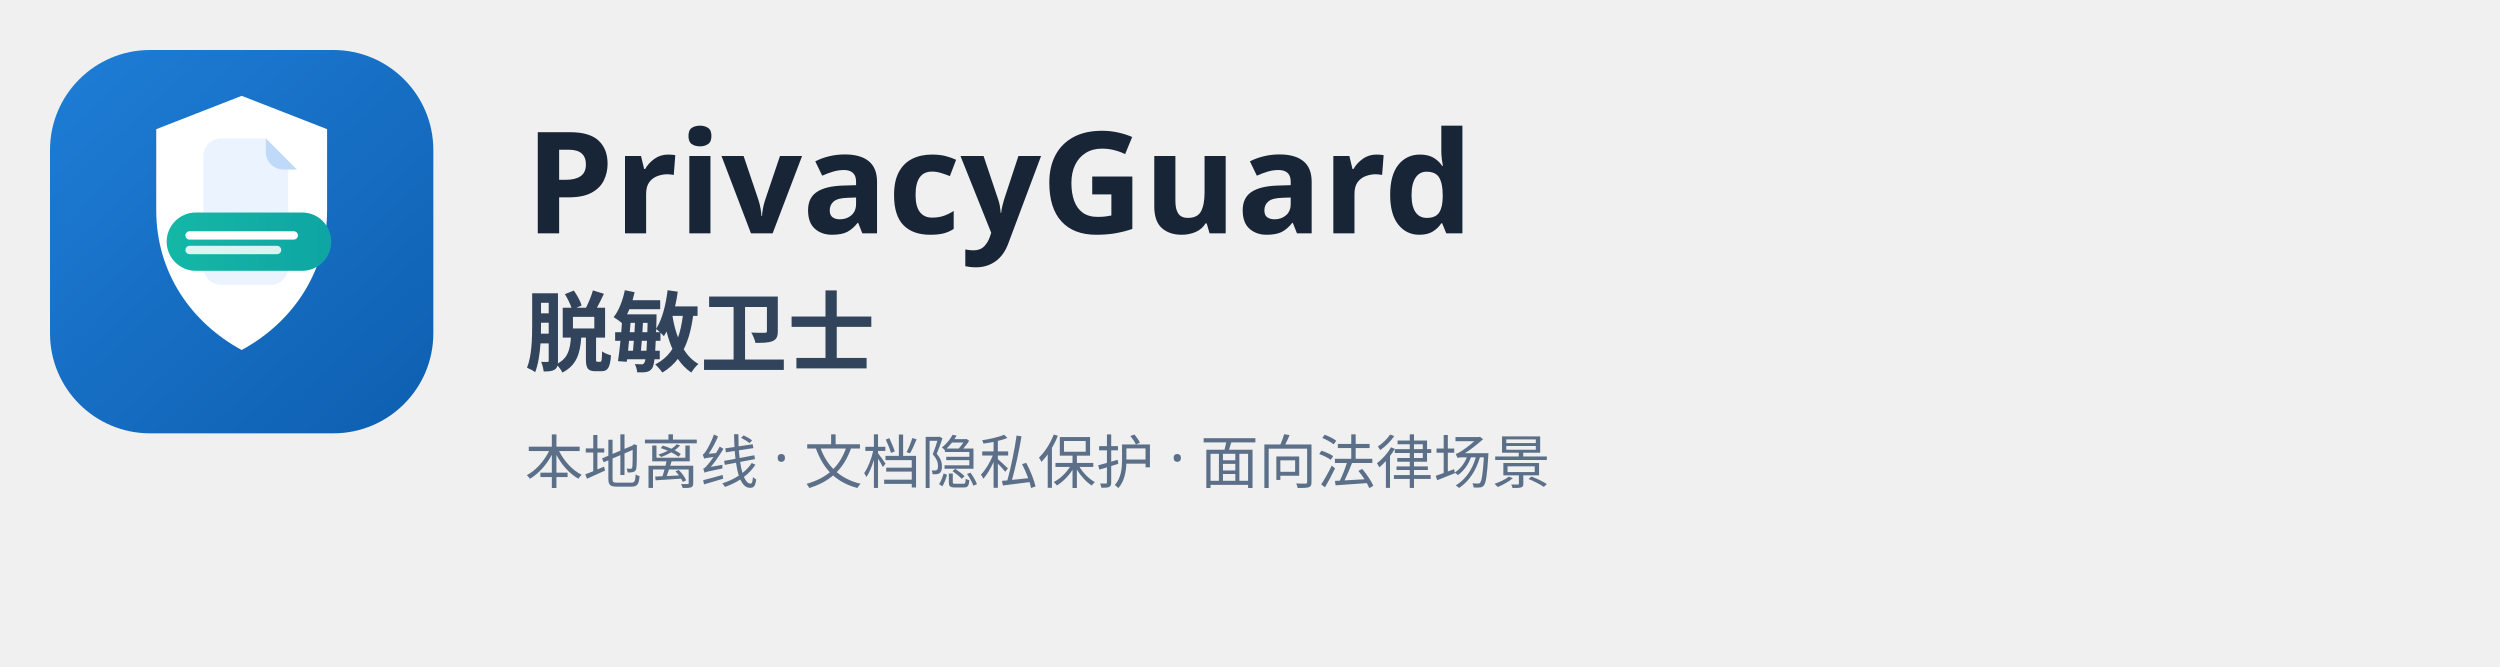
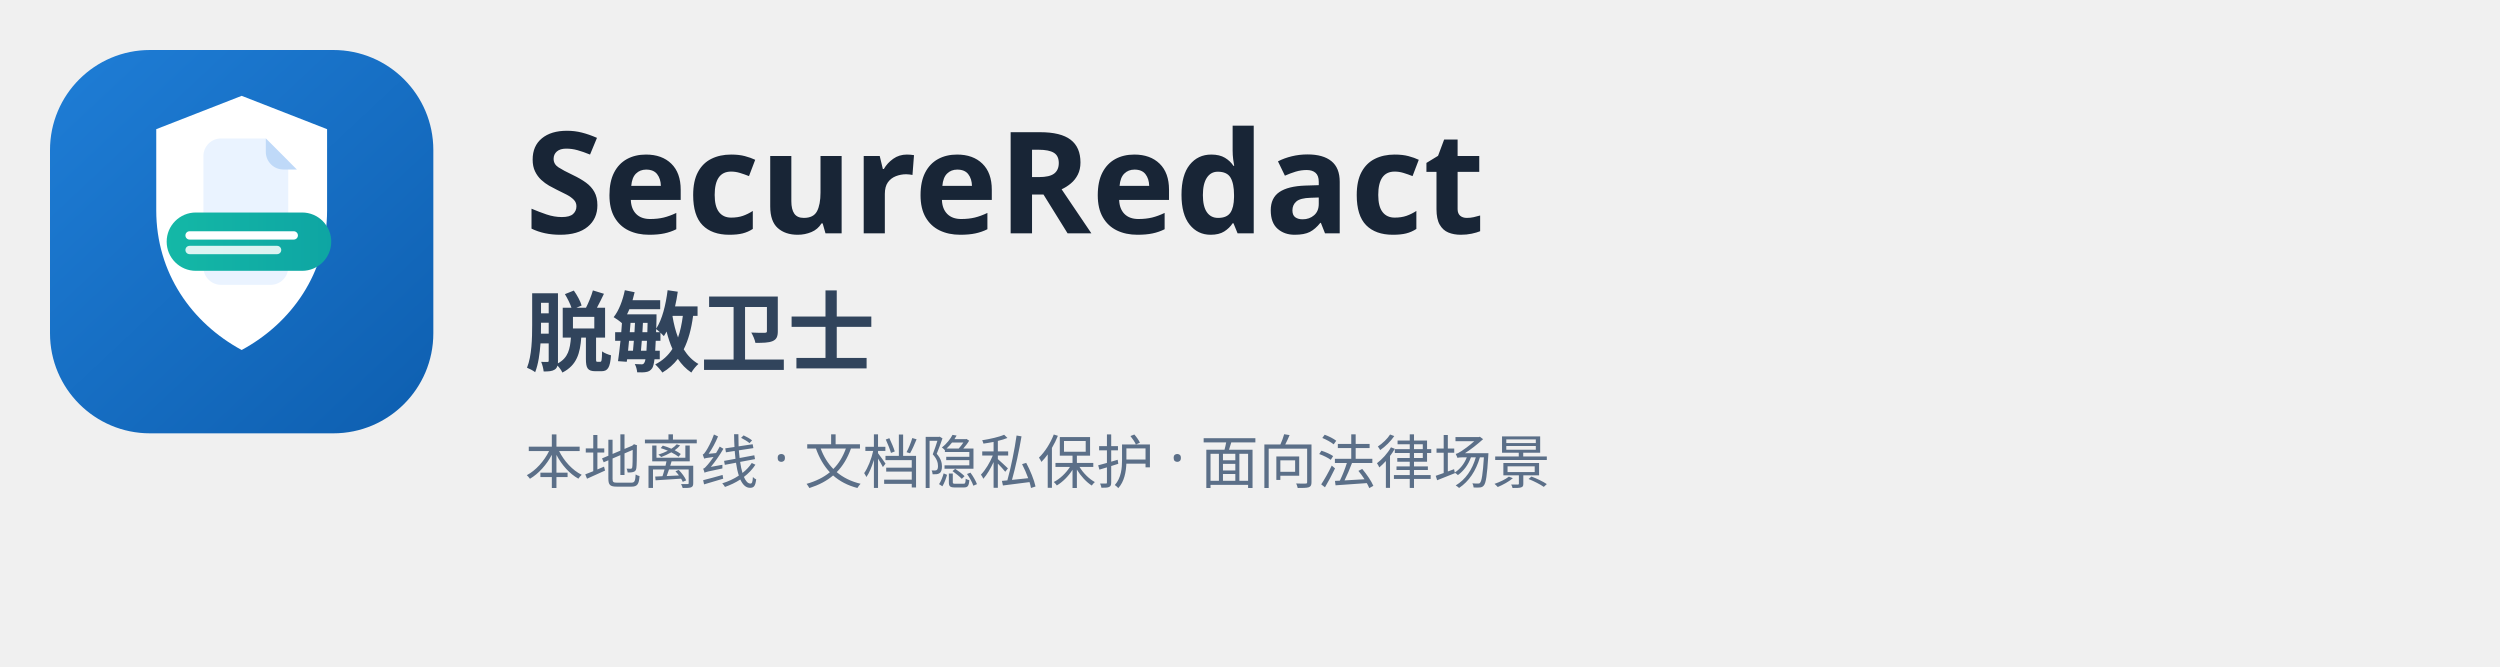
<svg xmlns="http://www.w3.org/2000/svg" width="1200" height="320" viewBox="0 0 1200 320" fill="none">
  <defs>
    <linearGradient id="bg" x1="24" y1="18" x2="202" y2="208" gradientUnits="userSpaceOnUse">
      <stop stop-color="#1F7ED7" />
      <stop offset="1" stop-color="#0E5FB0" />
    </linearGradient>
    <linearGradient id="bar" x1="80" y1="111" x2="159" y2="111" gradientUnits="userSpaceOnUse">
      <stop stop-color="#14B8A6" />
      <stop offset="1" stop-color="#0EA5A3" />
    </linearGradient>
  </defs>
  <rect x="24" y="24" width="184" height="184" rx="48" fill="url(#bg)" />
  <path d="M116 46L157 62V101C157 131 140 155 116 168C92 155 75 131 75 101V62L116 46Z" fill="white" />
  <path d="M97.636 74.909C97.636 70.241 101.422 66.454 106.091 66.454H127.591L138.364 77.227V128.273C138.364 132.941 134.578 136.727 129.909 136.727H106.091C101.422 136.727 97.636 132.941 97.636 128.273V74.909Z" fill="#EAF3FF" />
  <path d="M127.591 66.454V72.909C127.591 77.578 131.377 81.364 136.045 81.364H142.5L127.591 66.454Z" fill="#BFD9F8" />
  <rect x="80" y="102" width="79" height="28" rx="14" fill="url(#bar)" />
  <rect x="89" y="111" width="54" height="4" rx="2" fill="white" />
  <rect x="89" y="118" width="46" height="4" rx="2" fill="white" fill-opacity="0.85" />
-   <text x="252" y="112" fill="#182536" font-size="68" font-weight="800" font-family="Segoe UI Variable, Segoe UI, Microsoft YaHei UI, sans-serif">PrivacyGuard</text>
+   <text x="252" y="112" fill="#182536" font-size="68" font-weight="800" font-family="Segoe UI Variable, Segoe UI, Microsoft YaHei UI, sans-serif">SecureRedact</text>
  <text x="252" y="175" fill="#31445C" font-size="42" font-weight="700" font-family="Segoe UI Variable, Segoe UI, Microsoft YaHei UI, sans-serif">脱敏卫士</text>
  <text x="252" y="232" fill="#5B6F88" font-size="28" font-weight="500" font-family="Segoe UI Variable, Segoe UI, Microsoft YaHei UI, sans-serif">本地离线 · 文档隐私保护 · 面向法律场景</text>
</svg>
